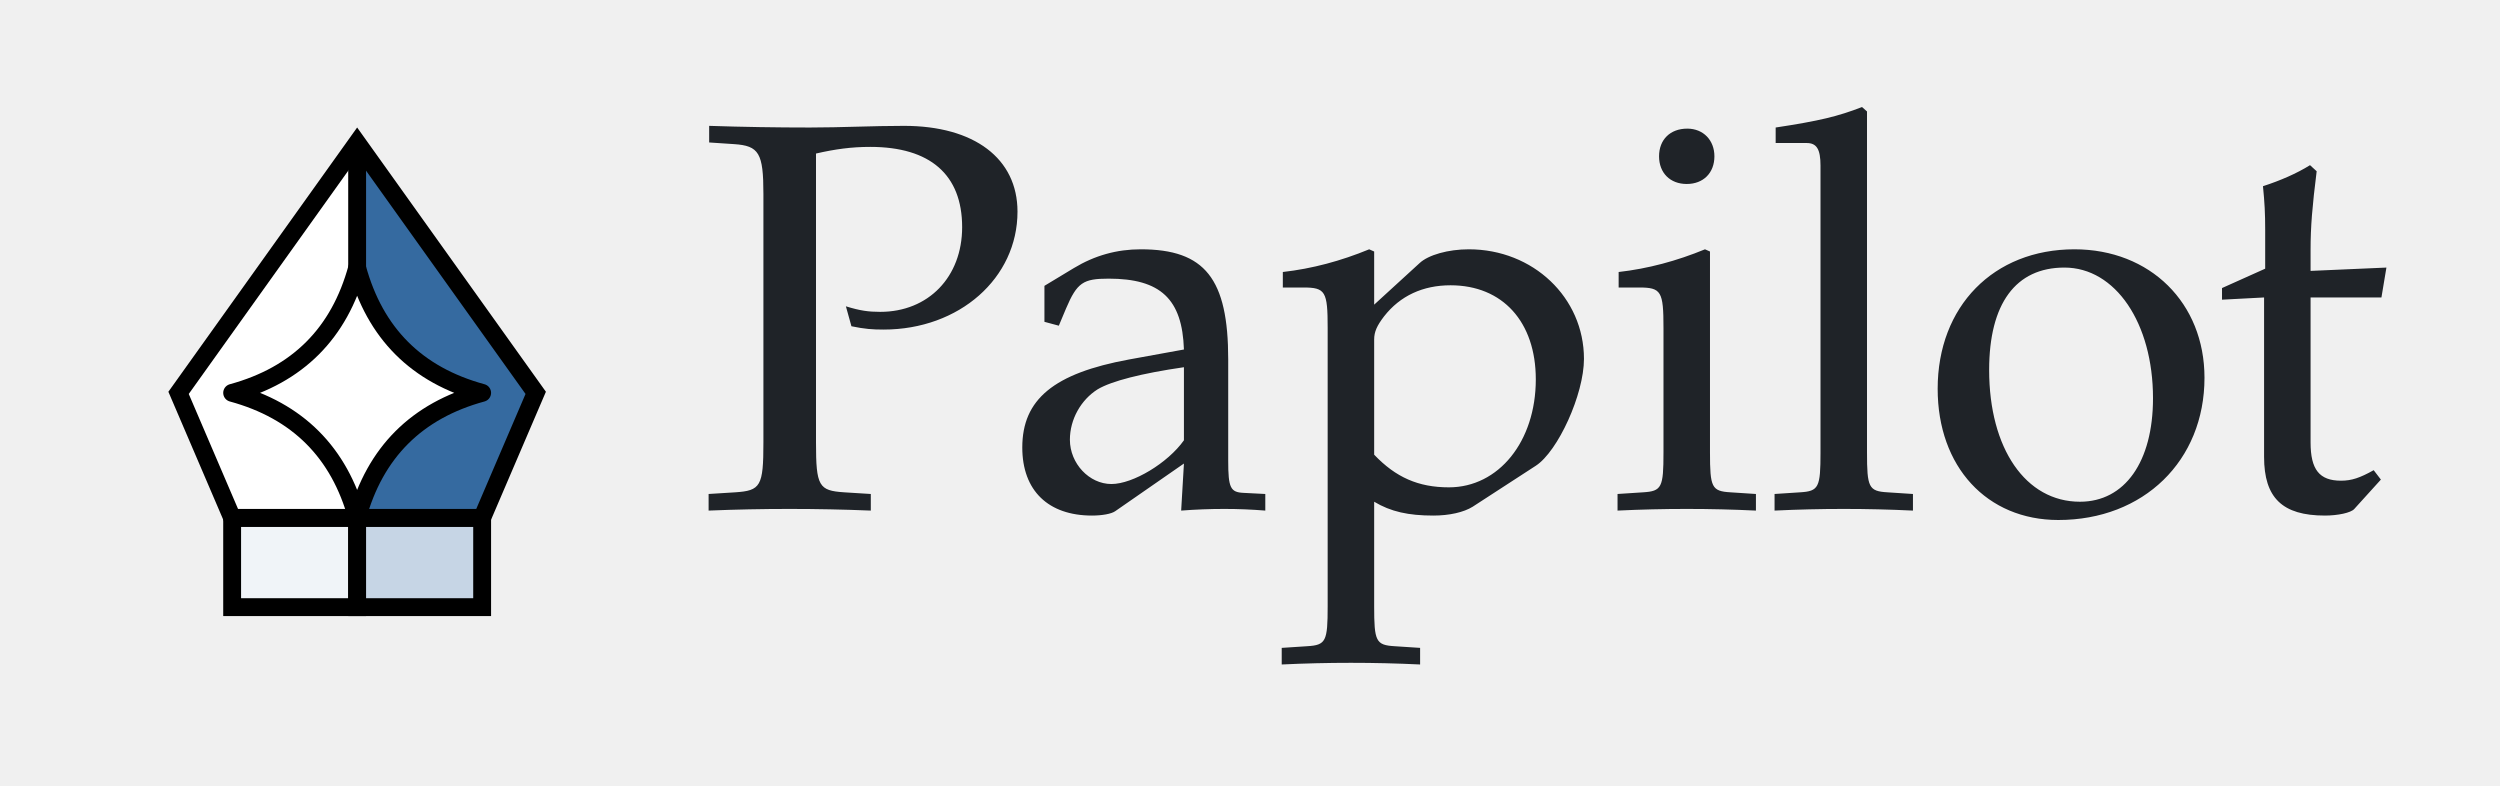
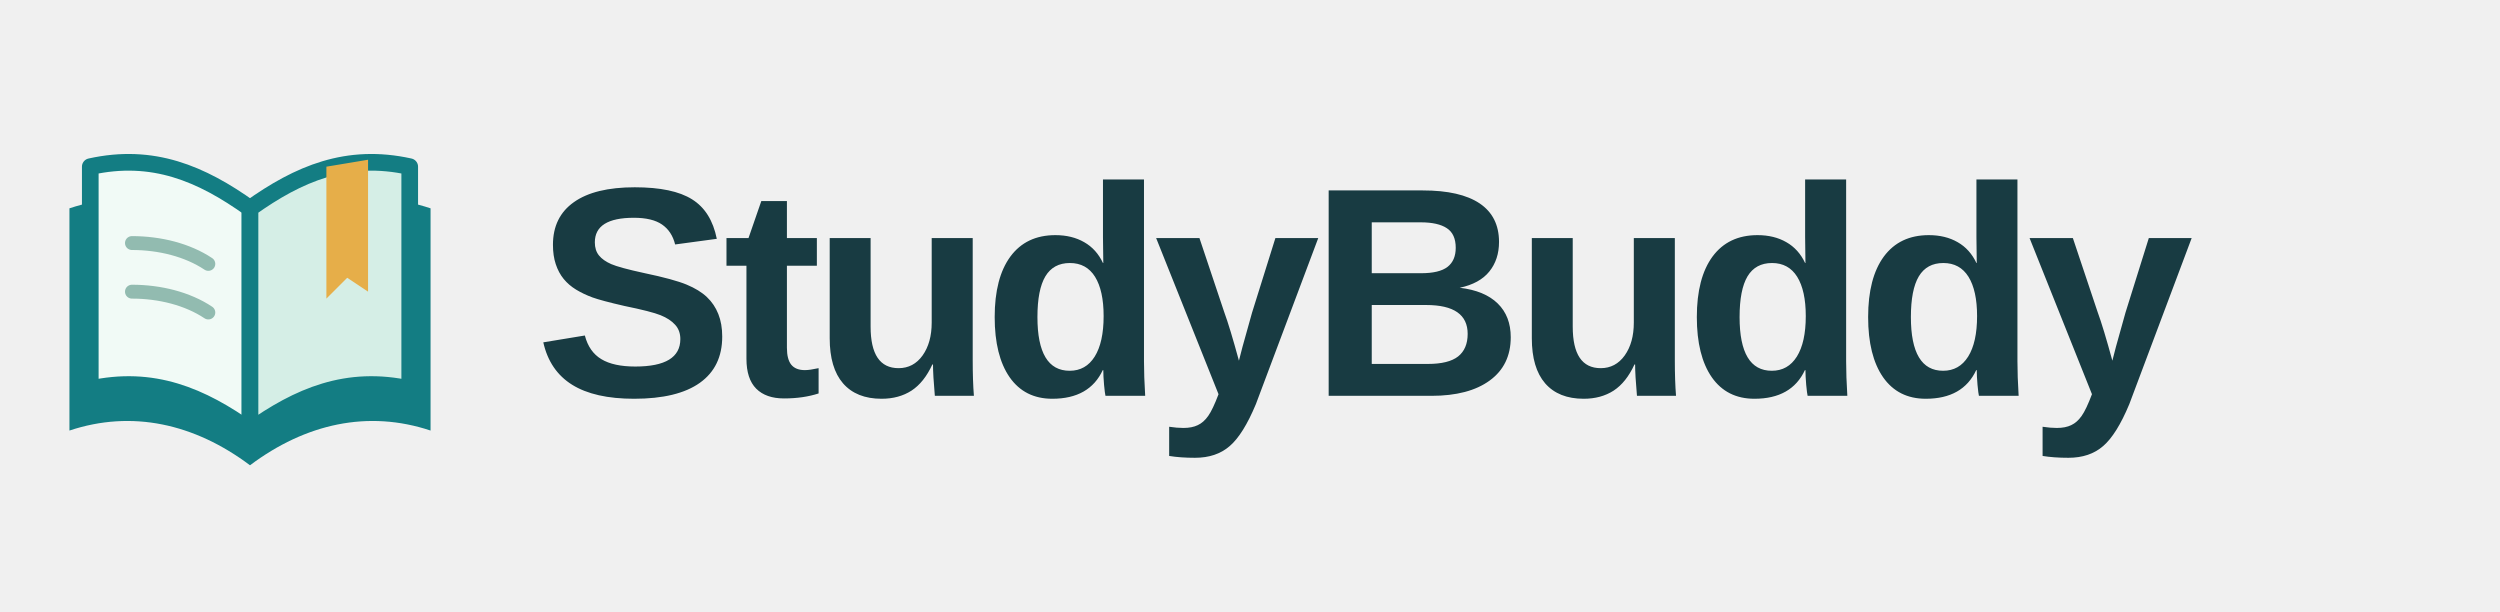
- <svg xmlns="http://www.w3.org/2000/svg" width="280" height="88" viewBox="0 0 280 88" fill="none" role="img" aria-labelledby="title">
-   <g transform="translate(8 10)">
-     <rect x="18" y="48" width="14" height="10" fill="#F0F4F8" stroke="#000000" stroke-width="2" />
-     <rect x="32" y="48" width="14" height="10" fill="#C6D5E5" stroke="#000000" stroke-width="2" />
-     <path d="M32 6L12 34L18 48H32V6Z" fill="#FFFFFF" />
-     <path d="M32 6L52 34L46 48H32V6Z" fill="#356AA0" />
-     <path d="M32 6L52 34L46 48H18L12 34L32 6Z" stroke="#000000" stroke-width="2" stroke-linejoin="miter" stroke-miterlimit="2" />
-     <path d="M32 6V20" stroke="#000000" stroke-width="2" />
-     <path d="M32 20Q35 31 46 34Q35 37 32 48Q29 37 18 34Q29 31 32 20Z" fill="#FFFFFF" stroke="#000000" stroke-width="2" stroke-linejoin="round" />
+ <svg xmlns="http://www.w3.org/2000/svg" width="360" height="88" viewBox="0 0 360 88" role="img" aria-label="StudyBuddy">
+   <g transform="translate(4 12)">
+     <path d="M6 18C15 15 24 17 32 23C40 17 49 15 58 18V50C49 47 40 49 32 55C24 49 15 47 6 50Z" fill="#137D83" />
+     <path d="M9 12C18 10 25 13 32 18V50C25 45 18 42 9 44Z" fill="#F1FAF6" stroke="#137D83" stroke-width="2.4" stroke-linejoin="round" />
+     <path d="M32 18C39 13 46 10 55 12V44C46 42 39 45 32 50Z" fill="#D5EEE6" stroke="#137D83" stroke-width="2.4" stroke-linejoin="round" />
+     <path d="M43 12L49 11V30L46 28L43 31Z" fill="#E6AE49" />
+     <path d="M15 23C19 23 23 24 26 26M15 30C19 30 23 31 26 33" stroke="#92BBB0" stroke-width="2" stroke-linecap="round" />
  </g>
-   <path fill="#1F2328" transform="translate(78 57) scale(0.062 -0.062)" d="M580 537C580 633 502 692 375 692C318 692 262 689 205 689C144 689 84 690 23 692V662L68 659C113 656 121 643 121 569V120C121 41 116 33 70 30L22 27V-3C71 -1 119 0 168 0C217 0 266 -1 315 -3V27L267 30C221 33 216 41 216 120V642C251 650 280 654 314 654C422 654 480 604 480 509C480 419 419 356 332 356C311 356 296 358 270 366L280 330C304 325 318 324 338 324C475 324 580 417 580 537ZM1027.647 -3V27L988.647 29C964.647 30 960.647 38 960.647 87V270C960.647 416 918.647 469 802.647 469C759.647 469 719.647 458 681.647 435L628.647 403V338L654.647 331L667.647 362C687.647 409 698.647 416 744.647 416C838.647 416 877.647 379 880.647 288L781.647 270C645.647 245 588.647 198 588.647 111C588.647 33 635.647 -12 714.647 -12C732.647 -12 749.647 -9 756.647 -4L880.647 82L875.647 -3C901.647 -1 927.647 0 953.647 0C978.647 0 1002.647 -1 1027.647 -3ZM880.647 124C851.647 83 788.647 45 749.647 45C709.647 45 674.647 82 674.647 125C674.647 162 694.647 197 724.647 216C749.647 231 804.647 245 880.647 256ZM1603.294 271C1603.294 382 1511.294 469 1395.294 469C1358.294 469 1322.294 459 1306.294 444L1224.294 369V465L1215.294 469C1164.294 448 1112.294 434 1059.294 428V400H1096.294C1136.294 400 1140.294 393 1140.294 327V-176C1140.294 -239 1137.294 -246 1103.294 -248L1057.294 -251V-281C1099.294 -279 1140.294 -278 1182.294 -278C1224.294 -278 1265.294 -279 1307.294 -281V-251L1261.294 -248C1227.294 -246 1224.294 -239 1224.294 -176V13C1254.294 -5 1286.294 -12 1331.294 -12C1360.294 -12 1386.294 -6 1402.294 4L1516.294 78C1556.294 104 1603.294 207 1603.294 271ZM1516.294 234C1516.294 122 1449.294 39 1359.294 39C1304.294 39 1263.294 57 1224.294 98V306C1224.294 320 1229.294 331 1242.294 348C1271.294 385 1312.294 404 1362.294 404C1456.294 404 1516.294 338 1516.294 234ZM1913.941 -3V27L1867.941 30C1833.941 32 1830.941 39 1830.941 102V465L1821.941 469C1770.941 448 1718.941 434 1665.941 428V400H1702.941C1742.941 400 1746.941 393 1746.941 327V102C1746.941 39 1743.941 32 1709.941 30L1663.941 27V-3C1705.941 -1 1746.941 0 1788.941 0C1830.941 0 1871.941 -1 1913.941 -3ZM1838.941 637C1838.941 666 1818.941 687 1789.941 687C1758.941 687 1738.941 667 1738.941 637C1738.941 607 1758.941 587 1788.941 587C1818.941 587 1838.941 607 1838.941 637ZM2197.588 -3V27L2151.588 30C2117.588 32 2114.588 39 2114.588 102V718L2105.588 726C2061.588 709 2028.588 701 1949.588 689V661H2005.588C2023.588 661 2030.588 650 2030.588 620V102C2030.588 39 2027.588 32 1993.588 30L1947.588 27V-3C1989.588 -1 2030.588 0 2072.588 0C2114.588 0 2155.588 -1 2197.588 -3ZM2724.235 237C2724.235 372 2626.235 469 2489.235 469C2343.235 469 2242.235 366 2242.235 217C2242.235 76 2331.235 -20 2460.235 -20C2614.235 -20 2724.235 87 2724.235 237ZM2631.235 200C2631.235 85 2580.235 13 2499.235 13C2401.235 13 2335.235 109 2335.235 251C2335.235 371 2383.235 436 2471.235 436C2563.235 436 2631.235 336 2631.235 200ZM3052.882 436 2915.882 430V468C2915.882 510 2918.882 546 2926.882 610L2914.882 621C2890.882 606 2860.882 593 2829.882 583C2832.882 553 2833.882 534 2833.882 504V434L2755.882 399V378L2831.882 382V94C2831.882 20 2864.882 -12 2941.882 -12C2964.882 -12 2988.882 -7 2994.882 0L3042.882 53L3029.882 70C3004.882 56 2989.882 51 2970.882 51C2931.882 51 2915.882 71 2915.882 120V382H3043.882Z" />
+   <text x="77" y="57" fill="#183B42" font-family="Helvetica Neue,Arial,sans-serif" font-size="43" font-weight="600" letter-spacing="-1.6">StudyBuddy</text>
</svg>
